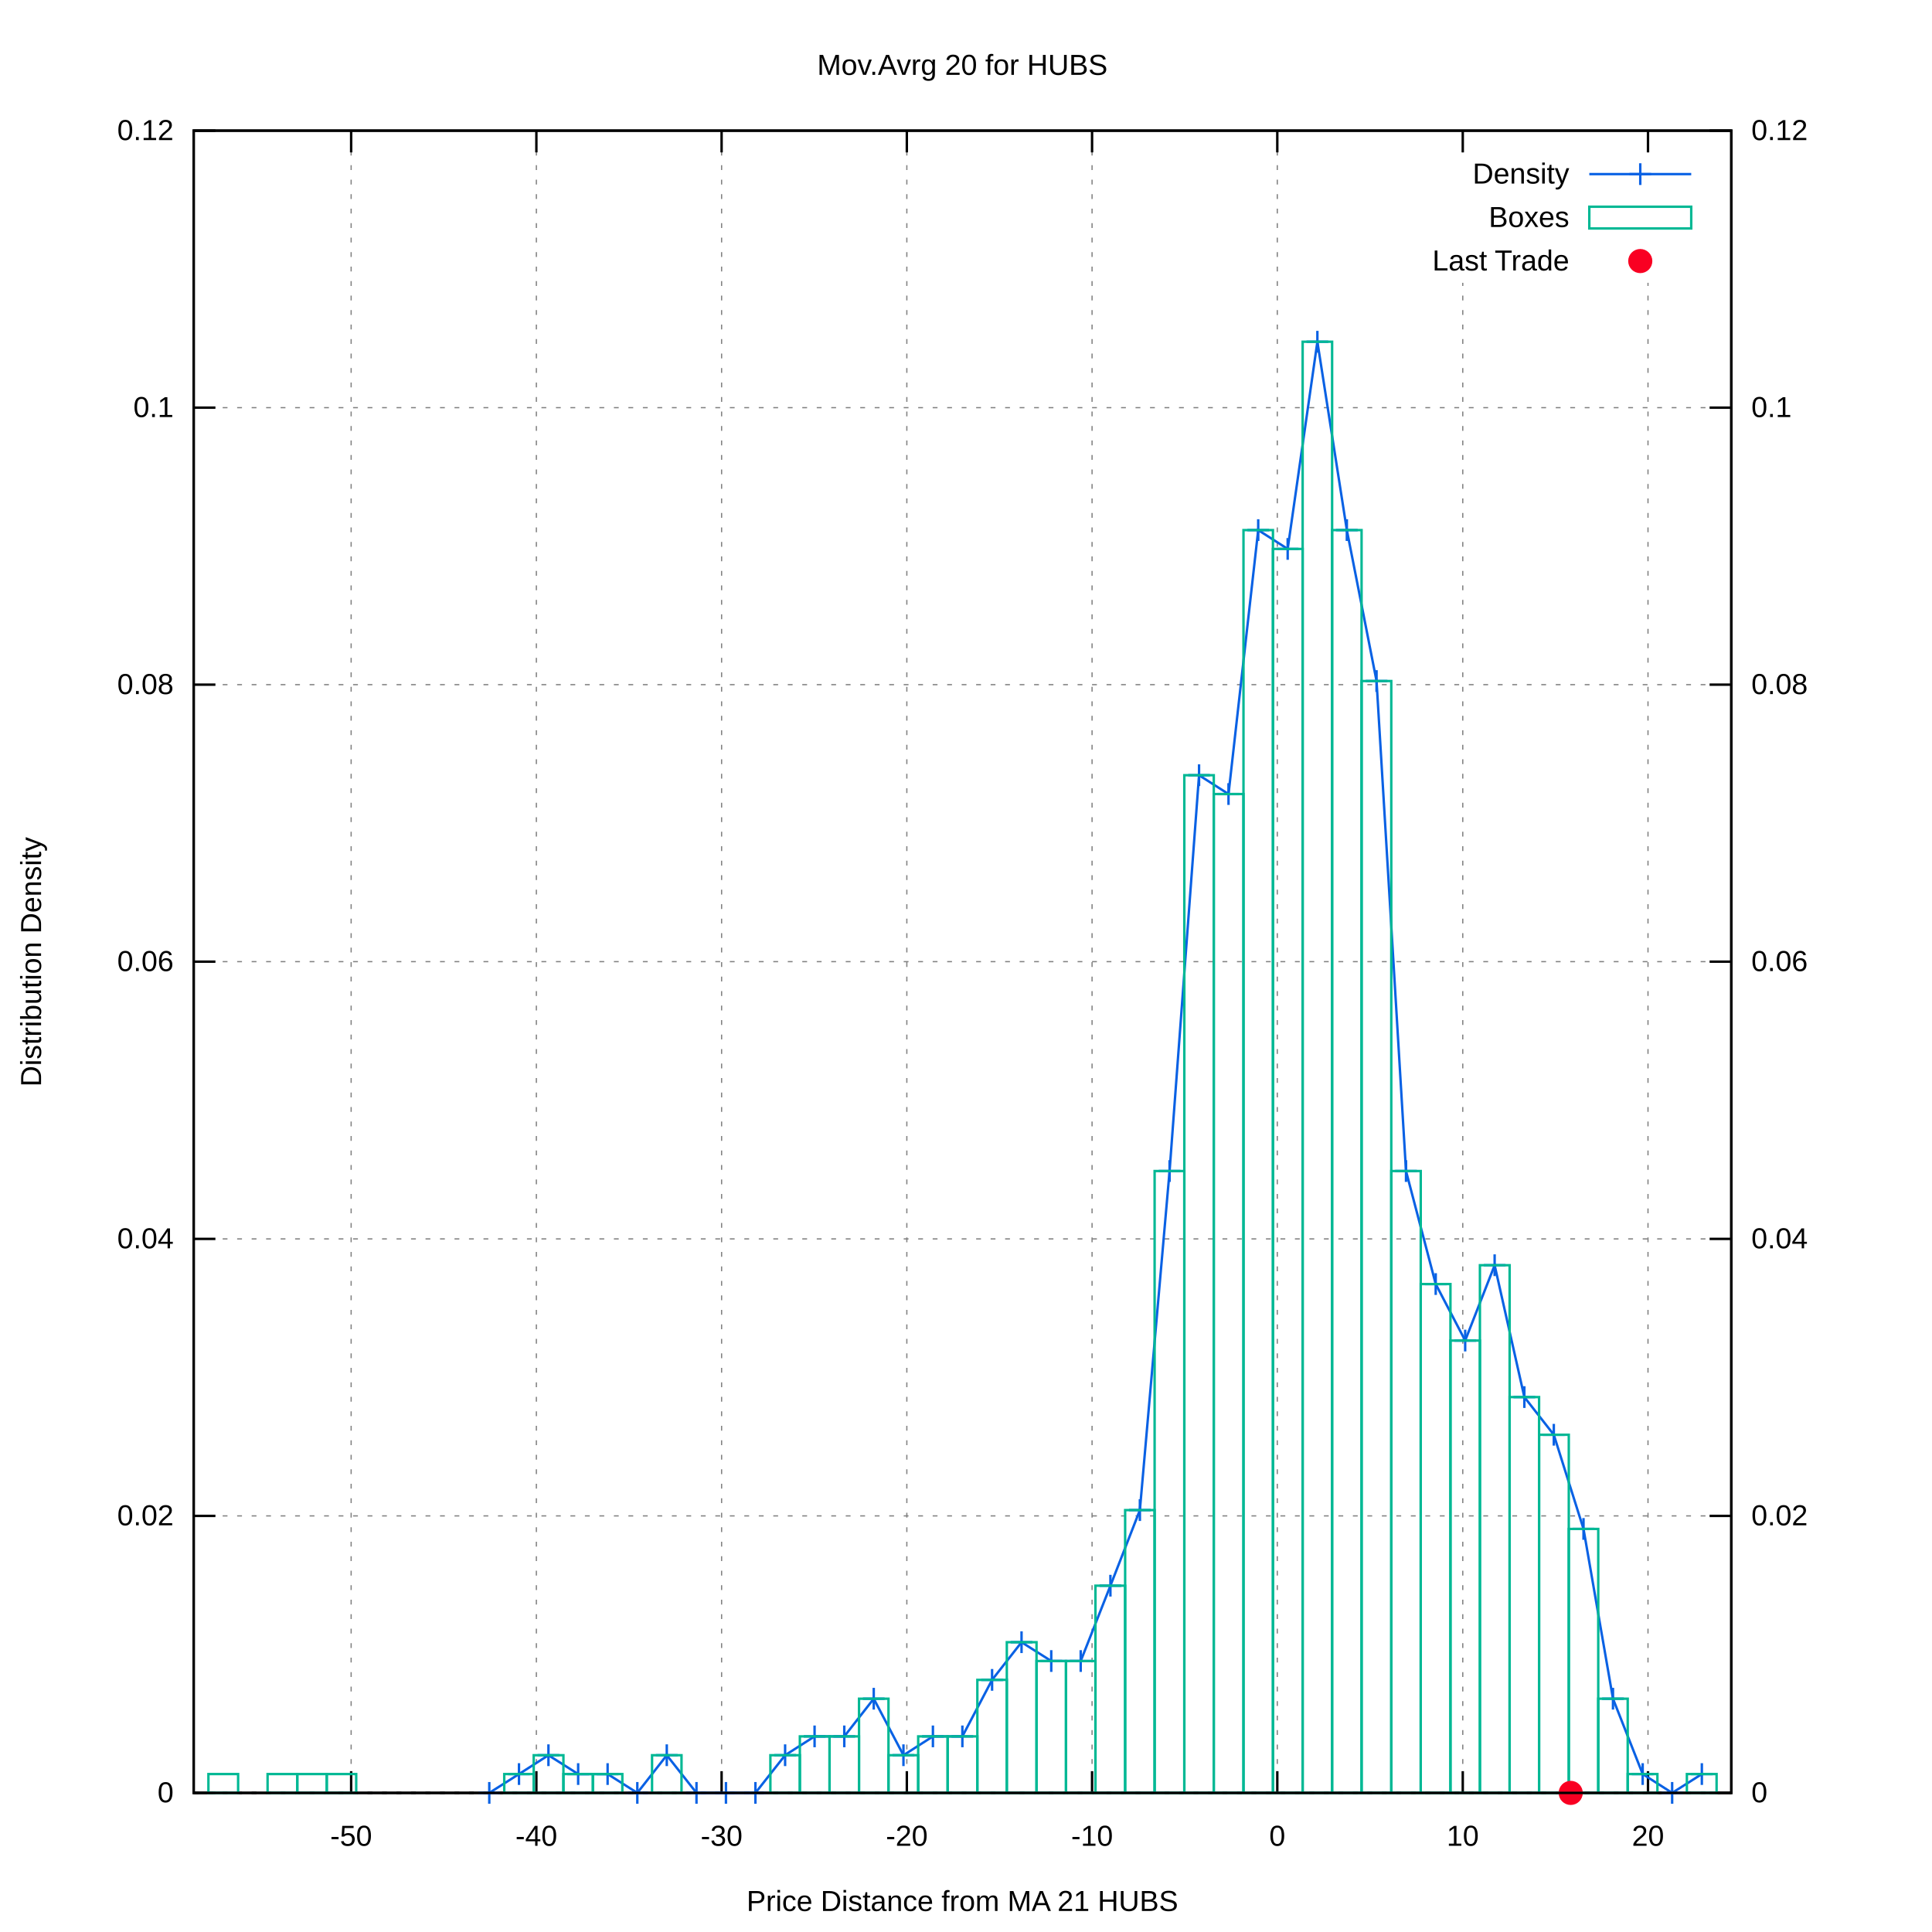
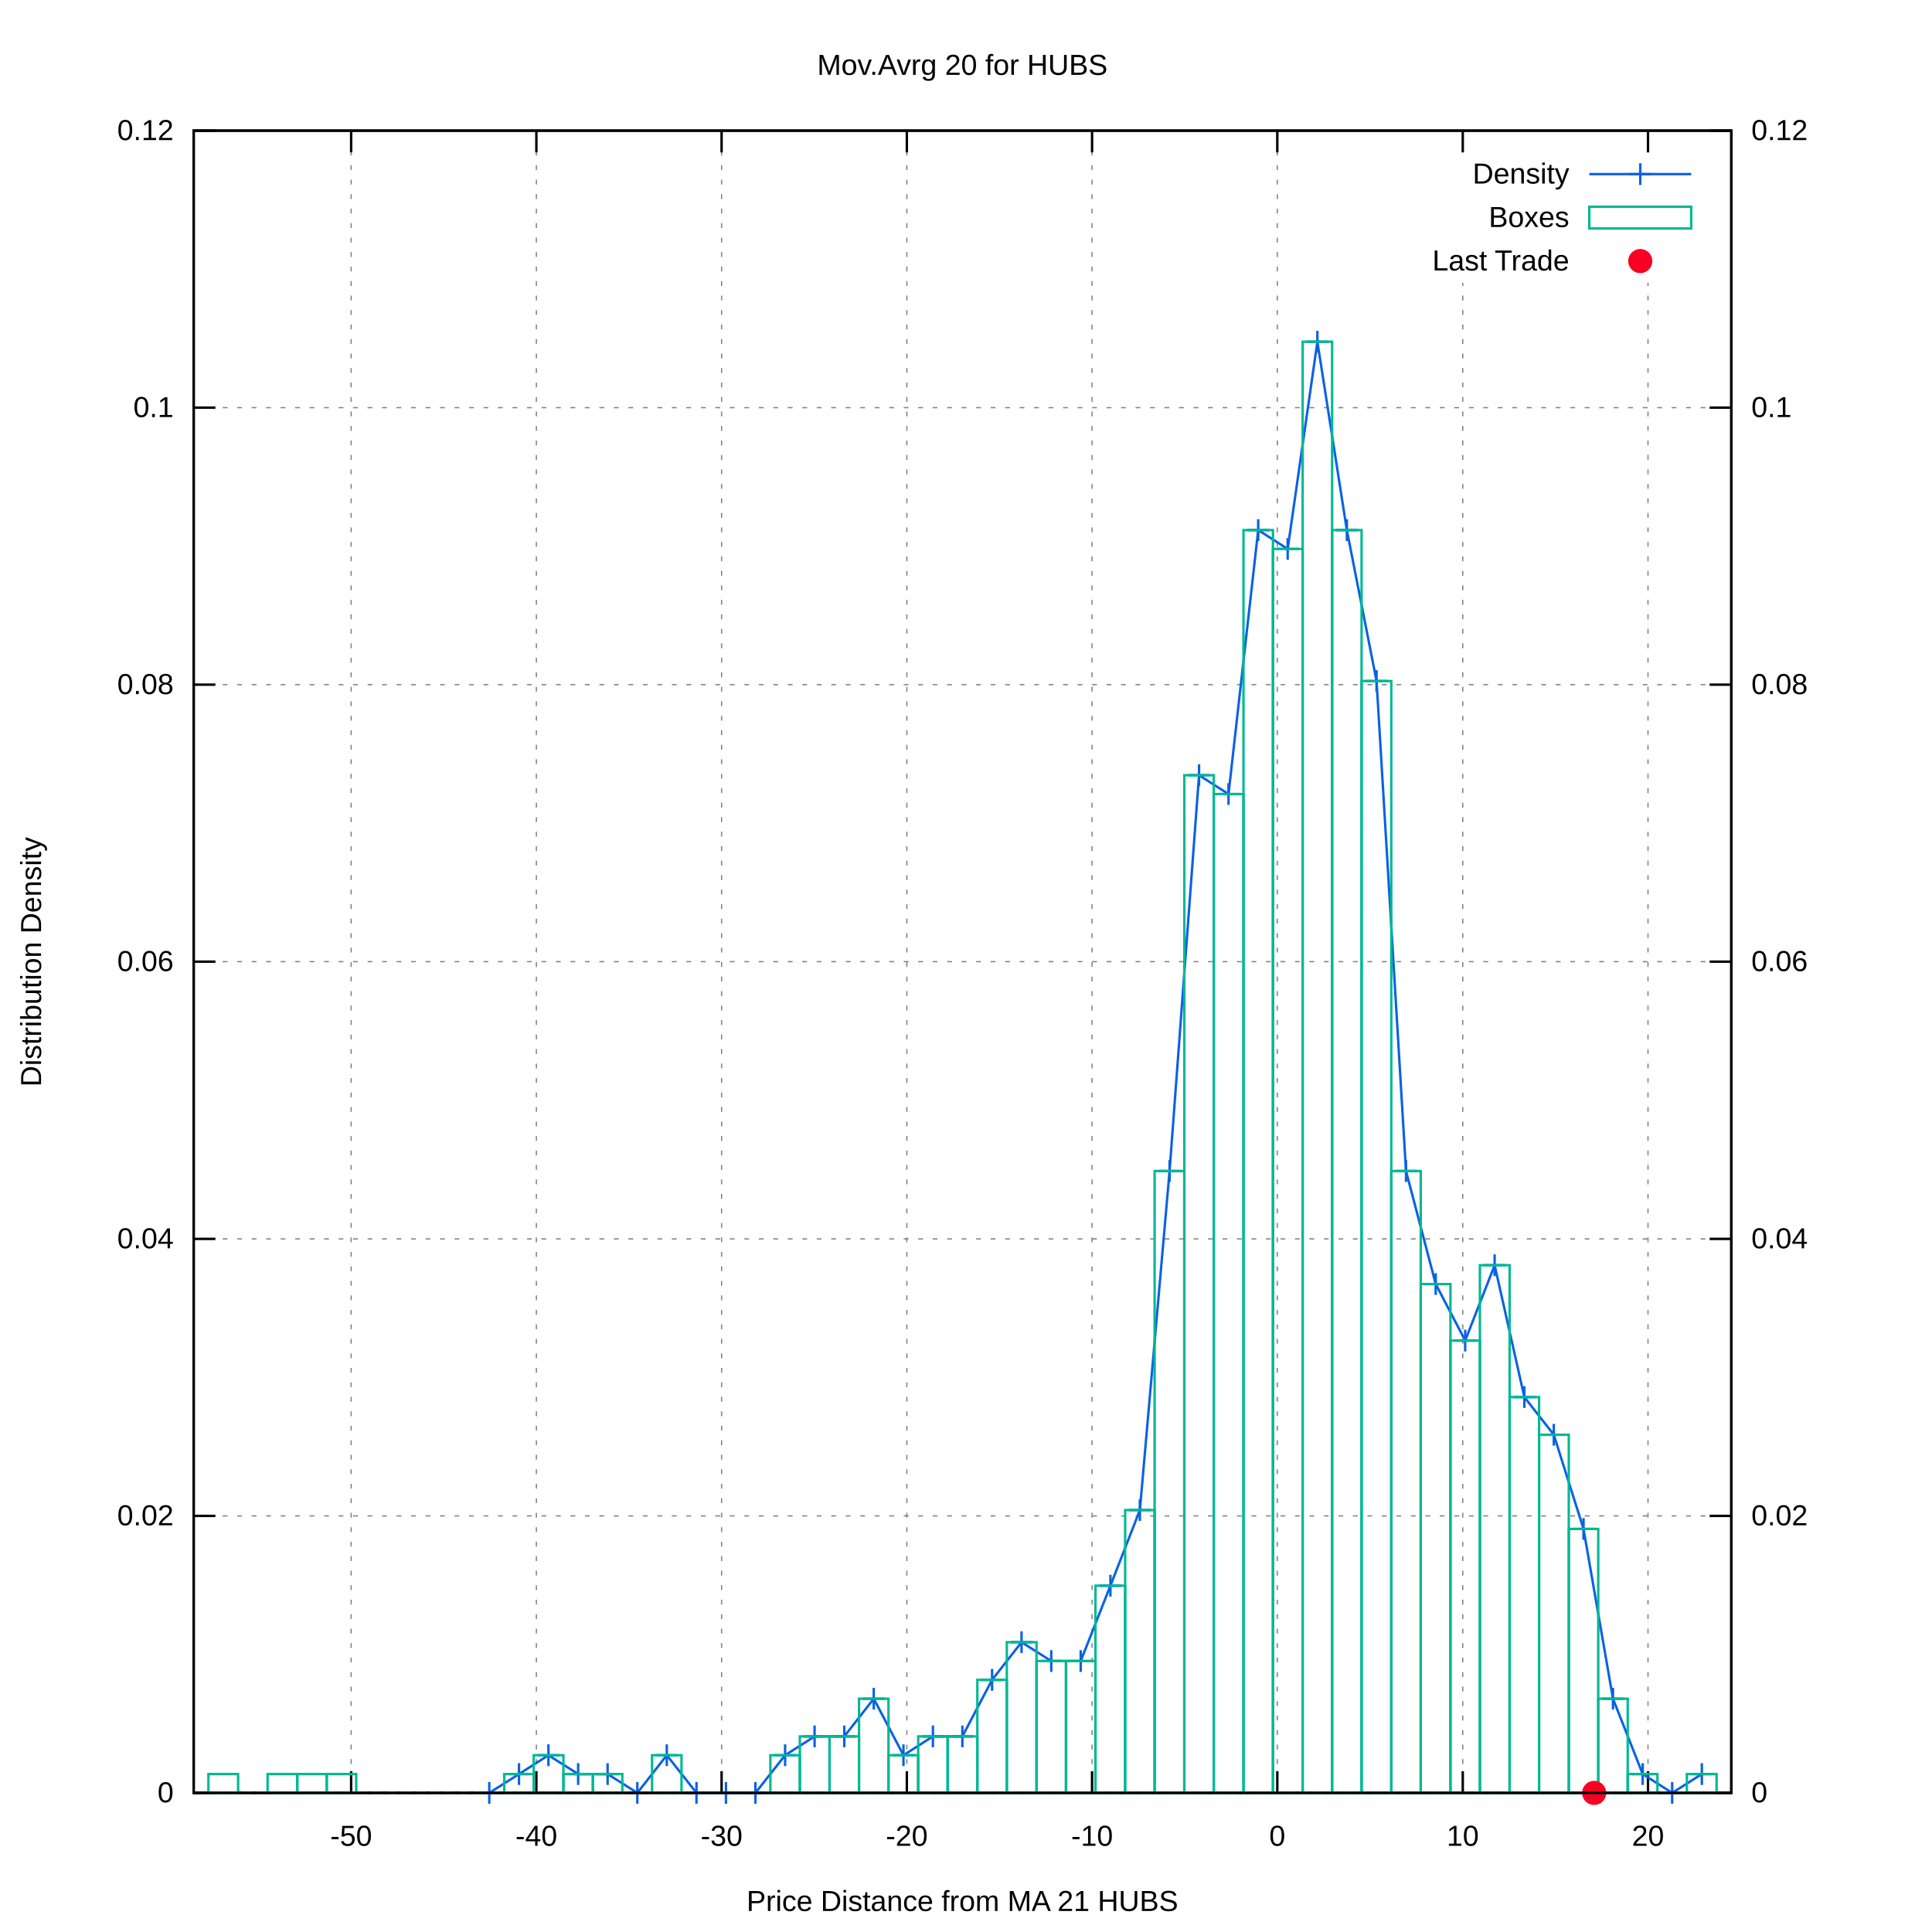
<svg xmlns="http://www.w3.org/2000/svg" xmlns:xlink="http://www.w3.org/1999/xlink" viewBox="0 0 800 800">
  <g id="gnuplot_canvas">
    <rect x="0" y="0" width="800" height="800" fill="#ffffff" />
    <defs>
      <circle id="gpDot" r="0.5" stroke-width="0.5" />
      <path id="gpPt0" stroke-width="0.222" stroke="currentColor" d="M-1,0 h2 M0,-1 v2" />
      <path id="gpPt1" stroke-width="0.222" stroke="currentColor" d="M-1,-1 L1,1 M1,-1 L-1,1" />
      <path id="gpPt2" stroke-width="0.222" stroke="currentColor" d="M-1,0 L1,0 M0,-1 L0,1 M-1,-1 L1,1 M-1,1 L1,-1" />
      <rect id="gpPt3" stroke-width="0.222" stroke="currentColor" x="-1" y="-1" width="2" height="2" />
      <rect id="gpPt4" stroke-width="0.222" stroke="currentColor" fill="currentColor" x="-1" y="-1" width="2" height="2" />
      <circle id="gpPt5" stroke-width="0.222" stroke="currentColor" cx="0" cy="0" r="1" />
      <use xlink:href="#gpPt5" id="gpPt6" fill="currentColor" stroke="none" />
      <path id="gpPt7" stroke-width="0.222" stroke="currentColor" d="M0,-1.33 L-1.33,0.67 L1.33,0.67 z" />
      <use xlink:href="#gpPt7" id="gpPt8" fill="currentColor" stroke="none" />
      <use xlink:href="#gpPt7" id="gpPt9" stroke="currentColor" transform="rotate(180)" />
      <use xlink:href="#gpPt9" id="gpPt10" fill="currentColor" stroke="none" />
      <use xlink:href="#gpPt3" id="gpPt11" stroke="currentColor" transform="rotate(45)" />
      <use xlink:href="#gpPt11" id="gpPt12" fill="currentColor" stroke="none" />
      <path id="gpPt13" stroke-width="0.222" stroke="currentColor" d="M0,1.330 L1.265,0.411 L0.782,-1.067 L-0.782,-1.076 L-1.265,0.411 z" />
      <use xlink:href="#gpPt13" id="gpPt14" fill="currentColor" stroke="none" />
      <filter id="textbox" filterUnits="objectBoundingBox" x="0" y="0" height="1" width="1">
        <feFlood flood-color="#FFFFFF" flood-opacity="1" result="bgnd" />
        <feComposite in="SourceGraphic" in2="bgnd" operator="atop" />
      </filter>
      <filter id="greybox" filterUnits="objectBoundingBox" x="0" y="0" height="1" width="1">
        <feFlood flood-color="lightgrey" flood-opacity="1" result="grey" />
        <feComposite in="SourceGraphic" in2="grey" operator="atop" />
      </filter>
    </defs>
    <g fill="none" color="#FFFFFF" stroke="black" stroke-width="1.00" stroke-linecap="butt" stroke-linejoin="miter">
</g>
    <g fill="none" color="black" stroke="currentColor" stroke-width="1.00" stroke-linecap="butt" stroke-linejoin="miter">
</g>
    <g fill="none" color="black" stroke="black" stroke-width="0.50" stroke-linecap="butt" stroke-linejoin="miter">
</g>
    <g fill="none" color="gray" stroke="currentColor" stroke-width="0.50" stroke-linecap="butt" stroke-linejoin="miter">
      <path stroke="gray" stroke-dasharray="2,4" class="gridline" d="M80.2,742.4 L716.9,742.4  " />
    </g>
    <g fill="none" color="gray" stroke="gray" stroke-width="1.00" stroke-linecap="butt" stroke-linejoin="miter">
</g>
    <g fill="none" color="black" stroke="currentColor" stroke-width="1.00" stroke-linecap="butt" stroke-linejoin="miter">
      <path stroke="black" d="M80.2,742.4 L89.2,742.4  " />
      <g transform="translate(71.9,746.3)" stroke="none" fill="black" font-family="arial" font-size="12.00" text-anchor="end">
        <text>
          <tspan font-family="arial"> 0</tspan>
        </text>
      </g>
    </g>
    <g fill="none" color="black" stroke="currentColor" stroke-width="1.00" stroke-linecap="butt" stroke-linejoin="miter">
</g>
    <g fill="none" color="black" stroke="black" stroke-width="0.50" stroke-linecap="butt" stroke-linejoin="miter">
</g>
    <g fill="none" color="gray" stroke="currentColor" stroke-width="0.50" stroke-linecap="butt" stroke-linejoin="miter">
      <path stroke="gray" stroke-dasharray="2,4" class="gridline" d="M80.2,627.7 L716.9,627.7  " />
    </g>
    <g fill="none" color="gray" stroke="gray" stroke-width="1.00" stroke-linecap="butt" stroke-linejoin="miter">
</g>
    <g fill="none" color="black" stroke="currentColor" stroke-width="1.00" stroke-linecap="butt" stroke-linejoin="miter">
      <path stroke="black" d="M80.2,627.7 L89.2,627.7  " />
      <g transform="translate(71.9,631.6)" stroke="none" fill="black" font-family="arial" font-size="12.00" text-anchor="end">
        <text>
          <tspan font-family="arial"> 0.02</tspan>
        </text>
      </g>
    </g>
    <g fill="none" color="black" stroke="currentColor" stroke-width="1.00" stroke-linecap="butt" stroke-linejoin="miter">
</g>
    <g fill="none" color="black" stroke="black" stroke-width="0.50" stroke-linecap="butt" stroke-linejoin="miter">
</g>
    <g fill="none" color="gray" stroke="currentColor" stroke-width="0.50" stroke-linecap="butt" stroke-linejoin="miter">
      <path stroke="gray" stroke-dasharray="2,4" class="gridline" d="M80.2,513.0 L716.9,513.0  " />
    </g>
    <g fill="none" color="gray" stroke="gray" stroke-width="1.00" stroke-linecap="butt" stroke-linejoin="miter">
</g>
    <g fill="none" color="black" stroke="currentColor" stroke-width="1.00" stroke-linecap="butt" stroke-linejoin="miter">
      <path stroke="black" d="M80.2,513.0 L89.2,513.0  " />
      <g transform="translate(71.9,516.9)" stroke="none" fill="black" font-family="arial" font-size="12.00" text-anchor="end">
        <text>
          <tspan font-family="arial"> 0.04</tspan>
        </text>
      </g>
    </g>
    <g fill="none" color="black" stroke="currentColor" stroke-width="1.00" stroke-linecap="butt" stroke-linejoin="miter">
</g>
    <g fill="none" color="black" stroke="black" stroke-width="0.50" stroke-linecap="butt" stroke-linejoin="miter">
</g>
    <g fill="none" color="gray" stroke="currentColor" stroke-width="0.50" stroke-linecap="butt" stroke-linejoin="miter">
      <path stroke="gray" stroke-dasharray="2,4" class="gridline" d="M80.2,398.2 L716.9,398.2  " />
    </g>
    <g fill="none" color="gray" stroke="gray" stroke-width="1.00" stroke-linecap="butt" stroke-linejoin="miter">
</g>
    <g fill="none" color="black" stroke="currentColor" stroke-width="1.00" stroke-linecap="butt" stroke-linejoin="miter">
      <path stroke="black" d="M80.2,398.2 L89.2,398.2  " />
      <g transform="translate(71.9,402.1)" stroke="none" fill="black" font-family="arial" font-size="12.00" text-anchor="end">
        <text>
          <tspan font-family="arial"> 0.06</tspan>
        </text>
      </g>
    </g>
    <g fill="none" color="black" stroke="currentColor" stroke-width="1.00" stroke-linecap="butt" stroke-linejoin="miter">
</g>
    <g fill="none" color="black" stroke="black" stroke-width="0.50" stroke-linecap="butt" stroke-linejoin="miter">
</g>
    <g fill="none" color="gray" stroke="currentColor" stroke-width="0.50" stroke-linecap="butt" stroke-linejoin="miter">
      <path stroke="gray" stroke-dasharray="2,4" class="gridline" d="M80.2,283.5 L716.9,283.5  " />
    </g>
    <g fill="none" color="gray" stroke="gray" stroke-width="1.00" stroke-linecap="butt" stroke-linejoin="miter">
</g>
    <g fill="none" color="black" stroke="currentColor" stroke-width="1.00" stroke-linecap="butt" stroke-linejoin="miter">
      <path stroke="black" d="M80.2,283.5 L89.2,283.5  " />
      <g transform="translate(71.9,287.4)" stroke="none" fill="black" font-family="arial" font-size="12.00" text-anchor="end">
        <text>
          <tspan font-family="arial"> 0.08</tspan>
        </text>
      </g>
    </g>
    <g fill="none" color="black" stroke="currentColor" stroke-width="1.00" stroke-linecap="butt" stroke-linejoin="miter">
</g>
    <g fill="none" color="black" stroke="black" stroke-width="0.50" stroke-linecap="butt" stroke-linejoin="miter">
</g>
    <g fill="none" color="gray" stroke="currentColor" stroke-width="0.50" stroke-linecap="butt" stroke-linejoin="miter">
      <path stroke="gray" stroke-dasharray="2,4" class="gridline" d="M80.2,168.8 L716.9,168.8  " />
    </g>
    <g fill="none" color="gray" stroke="gray" stroke-width="1.00" stroke-linecap="butt" stroke-linejoin="miter">
</g>
    <g fill="none" color="black" stroke="currentColor" stroke-width="1.00" stroke-linecap="butt" stroke-linejoin="miter">
      <path stroke="black" d="M80.2,168.8 L89.2,168.8  " />
      <g transform="translate(71.9,172.7)" stroke="none" fill="black" font-family="arial" font-size="12.00" text-anchor="end">
        <text>
          <tspan font-family="arial"> 0.1</tspan>
        </text>
      </g>
    </g>
    <g fill="none" color="black" stroke="currentColor" stroke-width="1.00" stroke-linecap="butt" stroke-linejoin="miter">
</g>
    <g fill="none" color="black" stroke="black" stroke-width="0.50" stroke-linecap="butt" stroke-linejoin="miter">
</g>
    <g fill="none" color="gray" stroke="currentColor" stroke-width="0.50" stroke-linecap="butt" stroke-linejoin="miter">
      <path stroke="gray" stroke-dasharray="2,4" class="gridline" d="M80.2,54.1 L716.9,54.1  " />
    </g>
    <g fill="none" color="gray" stroke="gray" stroke-width="1.00" stroke-linecap="butt" stroke-linejoin="miter">
</g>
    <g fill="none" color="black" stroke="currentColor" stroke-width="1.00" stroke-linecap="butt" stroke-linejoin="miter">
      <path stroke="black" d="M80.2,54.1 L89.2,54.1  " />
      <g transform="translate(71.9,58.0)" stroke="none" fill="black" font-family="arial" font-size="12.00" text-anchor="end">
        <text>
          <tspan font-family="arial"> 0.12</tspan>
        </text>
      </g>
    </g>
    <g fill="none" color="black" stroke="currentColor" stroke-width="1.00" stroke-linecap="butt" stroke-linejoin="miter">
</g>
    <g fill="none" color="black" stroke="black" stroke-width="0.50" stroke-linecap="butt" stroke-linejoin="miter">
</g>
    <g fill="none" color="gray" stroke="currentColor" stroke-width="0.50" stroke-linecap="butt" stroke-linejoin="miter">
      <path stroke="gray" stroke-dasharray="2,4" class="gridline" d="M145.4,742.4 L145.4,54.1  " />
    </g>
    <g fill="none" color="gray" stroke="gray" stroke-width="1.00" stroke-linecap="butt" stroke-linejoin="miter">
</g>
    <g fill="none" color="black" stroke="currentColor" stroke-width="1.00" stroke-linecap="butt" stroke-linejoin="miter">
      <path stroke="black" d="M145.4,742.4 L145.4,733.4 M145.4,54.1 L145.4,63.1  " />
      <g transform="translate(145.4,764.3)" stroke="none" fill="black" font-family="arial" font-size="12.00" text-anchor="middle">
        <text>
          <tspan font-family="arial">-50</tspan>
        </text>
      </g>
    </g>
    <g fill="none" color="black" stroke="currentColor" stroke-width="1.00" stroke-linecap="butt" stroke-linejoin="miter">
</g>
    <g fill="none" color="black" stroke="black" stroke-width="0.50" stroke-linecap="butt" stroke-linejoin="miter">
</g>
    <g fill="none" color="gray" stroke="currentColor" stroke-width="0.50" stroke-linecap="butt" stroke-linejoin="miter">
      <path stroke="gray" stroke-dasharray="2,4" class="gridline" d="M222.1,742.4 L222.1,54.1  " />
    </g>
    <g fill="none" color="gray" stroke="gray" stroke-width="1.00" stroke-linecap="butt" stroke-linejoin="miter">
</g>
    <g fill="none" color="black" stroke="currentColor" stroke-width="1.00" stroke-linecap="butt" stroke-linejoin="miter">
      <path stroke="black" d="M222.1,742.4 L222.1,733.4 M222.1,54.1 L222.1,63.1  " />
      <g transform="translate(222.1,764.3)" stroke="none" fill="black" font-family="arial" font-size="12.00" text-anchor="middle">
        <text>
          <tspan font-family="arial">-40</tspan>
        </text>
      </g>
    </g>
    <g fill="none" color="black" stroke="currentColor" stroke-width="1.00" stroke-linecap="butt" stroke-linejoin="miter">
</g>
    <g fill="none" color="black" stroke="black" stroke-width="0.50" stroke-linecap="butt" stroke-linejoin="miter">
</g>
    <g fill="none" color="gray" stroke="currentColor" stroke-width="0.50" stroke-linecap="butt" stroke-linejoin="miter">
      <path stroke="gray" stroke-dasharray="2,4" class="gridline" d="M298.8,742.4 L298.8,54.1  " />
    </g>
    <g fill="none" color="gray" stroke="gray" stroke-width="1.00" stroke-linecap="butt" stroke-linejoin="miter">
</g>
    <g fill="none" color="black" stroke="currentColor" stroke-width="1.00" stroke-linecap="butt" stroke-linejoin="miter">
      <path stroke="black" d="M298.8,742.4 L298.8,733.4 M298.8,54.1 L298.8,63.1  " />
      <g transform="translate(298.8,764.3)" stroke="none" fill="black" font-family="arial" font-size="12.00" text-anchor="middle">
        <text>
          <tspan font-family="arial">-30</tspan>
        </text>
      </g>
    </g>
    <g fill="none" color="black" stroke="currentColor" stroke-width="1.00" stroke-linecap="butt" stroke-linejoin="miter">
</g>
    <g fill="none" color="black" stroke="black" stroke-width="0.50" stroke-linecap="butt" stroke-linejoin="miter">
</g>
    <g fill="none" color="gray" stroke="currentColor" stroke-width="0.50" stroke-linecap="butt" stroke-linejoin="miter">
      <path stroke="gray" stroke-dasharray="2,4" class="gridline" d="M375.5,742.4 L375.5,54.1  " />
    </g>
    <g fill="none" color="gray" stroke="gray" stroke-width="1.00" stroke-linecap="butt" stroke-linejoin="miter">
</g>
    <g fill="none" color="black" stroke="currentColor" stroke-width="1.00" stroke-linecap="butt" stroke-linejoin="miter">
      <path stroke="black" d="M375.5,742.4 L375.5,733.4 M375.5,54.1 L375.5,63.1  " />
      <g transform="translate(375.5,764.3)" stroke="none" fill="black" font-family="arial" font-size="12.00" text-anchor="middle">
        <text>
          <tspan font-family="arial">-20</tspan>
        </text>
      </g>
    </g>
    <g fill="none" color="black" stroke="currentColor" stroke-width="1.00" stroke-linecap="butt" stroke-linejoin="miter">
</g>
    <g fill="none" color="black" stroke="black" stroke-width="0.50" stroke-linecap="butt" stroke-linejoin="miter">
</g>
    <g fill="none" color="gray" stroke="currentColor" stroke-width="0.50" stroke-linecap="butt" stroke-linejoin="miter">
      <path stroke="gray" stroke-dasharray="2,4" class="gridline" d="M452.2,742.4 L452.2,54.1  " />
    </g>
    <g fill="none" color="gray" stroke="gray" stroke-width="1.00" stroke-linecap="butt" stroke-linejoin="miter">
</g>
    <g fill="none" color="black" stroke="currentColor" stroke-width="1.00" stroke-linecap="butt" stroke-linejoin="miter">
      <path stroke="black" d="M452.2,742.4 L452.2,733.4 M452.2,54.1 L452.2,63.1  " />
      <g transform="translate(452.2,764.3)" stroke="none" fill="black" font-family="arial" font-size="12.00" text-anchor="middle">
        <text>
          <tspan font-family="arial">-10</tspan>
        </text>
      </g>
    </g>
    <g fill="none" color="black" stroke="currentColor" stroke-width="1.00" stroke-linecap="butt" stroke-linejoin="miter">
</g>
    <g fill="none" color="black" stroke="black" stroke-width="0.50" stroke-linecap="butt" stroke-linejoin="miter">
</g>
    <g fill="none" color="gray" stroke="currentColor" stroke-width="0.50" stroke-linecap="butt" stroke-linejoin="miter">
      <path stroke="gray" stroke-dasharray="2,4" class="gridline" d="M528.9,742.4 L528.9,54.1  " />
    </g>
    <g fill="none" color="gray" stroke="gray" stroke-width="1.00" stroke-linecap="butt" stroke-linejoin="miter">
</g>
    <g fill="none" color="black" stroke="currentColor" stroke-width="1.00" stroke-linecap="butt" stroke-linejoin="miter">
      <path stroke="black" d="M528.9,742.4 L528.9,733.4 M528.9,54.1 L528.9,63.1  " />
      <g transform="translate(528.9,764.3)" stroke="none" fill="black" font-family="arial" font-size="12.00" text-anchor="middle">
        <text>
          <tspan font-family="arial"> 0</tspan>
        </text>
      </g>
    </g>
    <g fill="none" color="black" stroke="currentColor" stroke-width="1.00" stroke-linecap="butt" stroke-linejoin="miter">
</g>
    <g fill="none" color="black" stroke="black" stroke-width="0.50" stroke-linecap="butt" stroke-linejoin="miter">
</g>
    <g fill="none" color="gray" stroke="currentColor" stroke-width="0.50" stroke-linecap="butt" stroke-linejoin="miter">
      <path stroke="gray" stroke-dasharray="2,4" class="gridline" d="M605.7,742.4 L605.7,117.1 M605.7,63.1 L605.7,54.1  " />
    </g>
    <g fill="none" color="gray" stroke="gray" stroke-width="1.00" stroke-linecap="butt" stroke-linejoin="miter">
</g>
    <g fill="none" color="black" stroke="currentColor" stroke-width="1.00" stroke-linecap="butt" stroke-linejoin="miter">
      <path stroke="black" d="M605.7,742.4 L605.7,733.4 M605.7,54.1 L605.7,63.1  " />
      <g transform="translate(605.7,764.3)" stroke="none" fill="black" font-family="arial" font-size="12.00" text-anchor="middle">
        <text>
          <tspan font-family="arial"> 10</tspan>
        </text>
      </g>
    </g>
    <g fill="none" color="black" stroke="currentColor" stroke-width="1.00" stroke-linecap="butt" stroke-linejoin="miter">
</g>
    <g fill="none" color="black" stroke="black" stroke-width="0.50" stroke-linecap="butt" stroke-linejoin="miter">
</g>
    <g fill="none" color="gray" stroke="currentColor" stroke-width="0.50" stroke-linecap="butt" stroke-linejoin="miter">
      <path stroke="gray" stroke-dasharray="2,4" class="gridline" d="M682.4,742.4 L682.4,117.1 M682.4,63.1 L682.4,54.1  " />
    </g>
    <g fill="none" color="gray" stroke="gray" stroke-width="1.00" stroke-linecap="butt" stroke-linejoin="miter">
</g>
    <g fill="none" color="black" stroke="currentColor" stroke-width="1.00" stroke-linecap="butt" stroke-linejoin="miter">
      <path stroke="black" d="M682.4,742.4 L682.4,733.4 M682.4,54.1 L682.4,63.1  " />
      <g transform="translate(682.4,764.3)" stroke="none" fill="black" font-family="arial" font-size="12.00" text-anchor="middle">
        <text>
          <tspan font-family="arial"> 20</tspan>
        </text>
      </g>
    </g>
    <g fill="none" color="black" stroke="currentColor" stroke-width="1.00" stroke-linecap="butt" stroke-linejoin="miter">
      <path stroke="black" d="M716.9,742.4 L707.9,742.4  " />
      <g transform="translate(725.2,746.3)" stroke="none" fill="black" font-family="arial" font-size="12.00" text-anchor="start">
        <text>
          <tspan font-family="arial"> 0</tspan>
        </text>
      </g>
    </g>
    <g fill="none" color="black" stroke="currentColor" stroke-width="1.00" stroke-linecap="butt" stroke-linejoin="miter">
      <path stroke="black" d="M716.9,627.7 L707.9,627.7  " />
      <g transform="translate(725.2,631.6)" stroke="none" fill="black" font-family="arial" font-size="12.00" text-anchor="start">
        <text>
          <tspan font-family="arial"> 0.02</tspan>
        </text>
      </g>
    </g>
    <g fill="none" color="black" stroke="currentColor" stroke-width="1.00" stroke-linecap="butt" stroke-linejoin="miter">
      <path stroke="black" d="M716.9,513.0 L707.9,513.0  " />
      <g transform="translate(725.2,516.9)" stroke="none" fill="black" font-family="arial" font-size="12.00" text-anchor="start">
        <text>
          <tspan font-family="arial"> 0.04</tspan>
        </text>
      </g>
    </g>
    <g fill="none" color="black" stroke="currentColor" stroke-width="1.00" stroke-linecap="butt" stroke-linejoin="miter">
      <path stroke="black" d="M716.9,398.2 L707.9,398.2  " />
      <g transform="translate(725.2,402.1)" stroke="none" fill="black" font-family="arial" font-size="12.00" text-anchor="start">
        <text>
          <tspan font-family="arial"> 0.06</tspan>
        </text>
      </g>
    </g>
    <g fill="none" color="black" stroke="currentColor" stroke-width="1.00" stroke-linecap="butt" stroke-linejoin="miter">
      <path stroke="black" d="M716.9,283.5 L707.9,283.5  " />
      <g transform="translate(725.2,287.4)" stroke="none" fill="black" font-family="arial" font-size="12.00" text-anchor="start">
        <text>
          <tspan font-family="arial"> 0.08</tspan>
        </text>
      </g>
    </g>
    <g fill="none" color="black" stroke="currentColor" stroke-width="1.00" stroke-linecap="butt" stroke-linejoin="miter">
      <path stroke="black" d="M716.9,168.8 L707.9,168.8  " />
      <g transform="translate(725.2,172.7)" stroke="none" fill="black" font-family="arial" font-size="12.00" text-anchor="start">
        <text>
          <tspan font-family="arial"> 0.1</tspan>
        </text>
      </g>
    </g>
    <g fill="none" color="black" stroke="currentColor" stroke-width="1.00" stroke-linecap="butt" stroke-linejoin="miter">
      <path stroke="black" d="M716.9,54.1 L707.9,54.1  " />
      <g transform="translate(725.2,58.0)" stroke="none" fill="black" font-family="arial" font-size="12.00" text-anchor="start">
        <text>
          <tspan font-family="arial"> 0.12</tspan>
        </text>
      </g>
    </g>
    <g fill="none" color="black" stroke="currentColor" stroke-width="1.00" stroke-linecap="butt" stroke-linejoin="miter">
</g>
    <g fill="none" color="gray" stroke="currentColor" stroke-width="1.00" stroke-linecap="butt" stroke-linejoin="miter">
      <path stroke="black" stroke-dasharray="2,4" d="M80.2,742.4 L716.9,742.4  " />
    </g>
    <g fill="none" color="black" stroke="currentColor" stroke-width="1.00" stroke-linecap="butt" stroke-linejoin="miter">
      <path stroke="black" d="M80.2,54.1 L80.2,742.4 L716.9,742.4 L716.9,54.1 L80.2,54.1 Z  " />
    </g>
    <g fill="none" color="black" stroke="currentColor" stroke-width="1.00" stroke-linecap="butt" stroke-linejoin="miter">
      <g transform="translate(17.0,398.3) rotate(270)" stroke="none" fill="black" font-family="arial" font-size="12.00" text-anchor="middle">
        <text>
          <tspan font-family="arial">Distribution Density</tspan>
        </text>
      </g>
    </g>
    <g fill="none" color="black" stroke="currentColor" stroke-width="1.00" stroke-linecap="butt" stroke-linejoin="miter">
      <g transform="translate(398.5,791.3)" stroke="none" fill="black" font-family="arial" font-size="12.00" text-anchor="middle">
        <text>
          <tspan font-family="arial">Price Distance from MA 21 HUBS</tspan>
        </text>
      </g>
    </g>
    <g fill="none" color="black" stroke="currentColor" stroke-width="1.00" stroke-linecap="butt" stroke-linejoin="miter">
      <g transform="translate(398.5,31.0)" stroke="none" fill="black" font-family="arial" font-size="12.00" text-anchor="middle">
        <text>
          <tspan font-family="arial">Mov.Avrg 20 for HUBS </tspan>
        </text>
      </g>
    </g>
    <g id="gnuplot_plot_1">
      <g fill="none" color="black" stroke="currentColor" stroke-width="1.00" stroke-linecap="butt" stroke-linejoin="miter">
        <g transform="translate(649.8,76.0)" stroke="none" fill="black" font-family="arial" font-size="12.00" text-anchor="end">
          <text>
            <tspan font-family="arial">Density</tspan>
          </text>
        </g>
      </g>
      <g fill="none" color="black" stroke="currentColor" stroke-width="1.00" stroke-linecap="butt" stroke-linejoin="miter">
        <path stroke="rgb(  9,  97, 228)" d="M658.1,72.1 L700.3,72.1 M202.6,742.4 L214.9,734.6 L227.1,726.8 L239.4,734.6 L251.6,734.6 L263.9,742.4   L276.1,726.8 L288.4,742.4 L300.6,742.4 L312.8,742.4 L325.1,726.8 L337.3,719.0 L349.6,719.0 L361.8,703.4   L374.1,726.8 L386.3,719.0 L398.5,719.0 L410.8,695.6 L423.0,680.0 L435.3,687.8 L447.5,687.8 L459.8,656.6   L472.0,625.3 L484.3,484.9 L496.5,321.0 L508.7,328.8 L521.0,219.5 L533.2,227.3 L545.5,141.5 L557.7,219.5   L570.0,282.0 L582.2,484.9 L594.5,531.7 L606.7,555.1 L618.9,523.9 L631.2,578.5 L643.4,594.1 L655.7,633.1   L667.9,703.4 L680.2,734.6 L692.4,742.4 L704.7,734.6  " />
        <use xlink:href="#gpPt0" transform="translate(202.6,742.4) scale(4.50)" color="rgb(  9,  97, 228)" />
        <use xlink:href="#gpPt0" transform="translate(214.9,734.6) scale(4.50)" color="rgb(  9,  97, 228)" />
        <use xlink:href="#gpPt0" transform="translate(227.1,726.8) scale(4.50)" color="rgb(  9,  97, 228)" />
        <use xlink:href="#gpPt0" transform="translate(239.4,734.6) scale(4.50)" color="rgb(  9,  97, 228)" />
        <use xlink:href="#gpPt0" transform="translate(251.6,734.6) scale(4.50)" color="rgb(  9,  97, 228)" />
        <use xlink:href="#gpPt0" transform="translate(263.9,742.4) scale(4.50)" color="rgb(  9,  97, 228)" />
        <use xlink:href="#gpPt0" transform="translate(276.1,726.8) scale(4.50)" color="rgb(  9,  97, 228)" />
        <use xlink:href="#gpPt0" transform="translate(288.4,742.4) scale(4.50)" color="rgb(  9,  97, 228)" />
        <use xlink:href="#gpPt0" transform="translate(300.6,742.4) scale(4.50)" color="rgb(  9,  97, 228)" />
        <use xlink:href="#gpPt0" transform="translate(312.8,742.4) scale(4.50)" color="rgb(  9,  97, 228)" />
        <use xlink:href="#gpPt0" transform="translate(325.1,726.8) scale(4.50)" color="rgb(  9,  97, 228)" />
        <use xlink:href="#gpPt0" transform="translate(337.3,719.0) scale(4.50)" color="rgb(  9,  97, 228)" />
        <use xlink:href="#gpPt0" transform="translate(349.6,719.0) scale(4.50)" color="rgb(  9,  97, 228)" />
        <use xlink:href="#gpPt0" transform="translate(361.8,703.4) scale(4.50)" color="rgb(  9,  97, 228)" />
        <use xlink:href="#gpPt0" transform="translate(374.1,726.8) scale(4.50)" color="rgb(  9,  97, 228)" />
        <use xlink:href="#gpPt0" transform="translate(386.3,719.0) scale(4.50)" color="rgb(  9,  97, 228)" />
        <use xlink:href="#gpPt0" transform="translate(398.5,719.0) scale(4.50)" color="rgb(  9,  97, 228)" />
        <use xlink:href="#gpPt0" transform="translate(410.8,695.6) scale(4.50)" color="rgb(  9,  97, 228)" />
        <use xlink:href="#gpPt0" transform="translate(423.0,680.0) scale(4.50)" color="rgb(  9,  97, 228)" />
        <use xlink:href="#gpPt0" transform="translate(435.3,687.8) scale(4.50)" color="rgb(  9,  97, 228)" />
        <use xlink:href="#gpPt0" transform="translate(447.5,687.8) scale(4.50)" color="rgb(  9,  97, 228)" />
        <use xlink:href="#gpPt0" transform="translate(459.8,656.6) scale(4.50)" color="rgb(  9,  97, 228)" />
        <use xlink:href="#gpPt0" transform="translate(472.0,625.3) scale(4.50)" color="rgb(  9,  97, 228)" />
        <use xlink:href="#gpPt0" transform="translate(484.3,484.9) scale(4.50)" color="rgb(  9,  97, 228)" />
        <use xlink:href="#gpPt0" transform="translate(496.5,321.0) scale(4.50)" color="rgb(  9,  97, 228)" />
        <use xlink:href="#gpPt0" transform="translate(508.7,328.8) scale(4.50)" color="rgb(  9,  97, 228)" />
        <use xlink:href="#gpPt0" transform="translate(521.0,219.5) scale(4.50)" color="rgb(  9,  97, 228)" />
        <use xlink:href="#gpPt0" transform="translate(533.2,227.3) scale(4.50)" color="rgb(  9,  97, 228)" />
        <use xlink:href="#gpPt0" transform="translate(545.5,141.5) scale(4.50)" color="rgb(  9,  97, 228)" />
        <use xlink:href="#gpPt0" transform="translate(557.7,219.5) scale(4.50)" color="rgb(  9,  97, 228)" />
        <use xlink:href="#gpPt0" transform="translate(570.0,282.0) scale(4.50)" color="rgb(  9,  97, 228)" />
        <use xlink:href="#gpPt0" transform="translate(582.2,484.9) scale(4.50)" color="rgb(  9,  97, 228)" />
        <use xlink:href="#gpPt0" transform="translate(594.5,531.7) scale(4.50)" color="rgb(  9,  97, 228)" />
        <use xlink:href="#gpPt0" transform="translate(606.7,555.1) scale(4.50)" color="rgb(  9,  97, 228)" />
        <use xlink:href="#gpPt0" transform="translate(618.9,523.9) scale(4.50)" color="rgb(  9,  97, 228)" />
        <use xlink:href="#gpPt0" transform="translate(631.2,578.5) scale(4.50)" color="rgb(  9,  97, 228)" />
        <use xlink:href="#gpPt0" transform="translate(643.4,594.1) scale(4.50)" color="rgb(  9,  97, 228)" />
        <use xlink:href="#gpPt0" transform="translate(655.7,633.1) scale(4.50)" color="rgb(  9,  97, 228)" />
        <use xlink:href="#gpPt0" transform="translate(667.9,703.4) scale(4.50)" color="rgb(  9,  97, 228)" />
        <use xlink:href="#gpPt0" transform="translate(680.2,734.6) scale(4.50)" color="rgb(  9,  97, 228)" />
        <use xlink:href="#gpPt0" transform="translate(692.4,742.4) scale(4.50)" color="rgb(  9,  97, 228)" />
        <use xlink:href="#gpPt0" transform="translate(704.7,734.6) scale(4.50)" color="rgb(  9,  97, 228)" />
        <use xlink:href="#gpPt0" transform="translate(679.2,72.1) scale(4.50)" color="rgb(  9,  97, 228)" />
      </g>
    </g>
    <g id="gnuplot_plot_2">
      <g fill="none" color="black" stroke="currentColor" stroke-width="1.00" stroke-linecap="butt" stroke-linejoin="miter">
        <g transform="translate(649.8,94.0)" stroke="none" fill="black" font-family="arial" font-size="12.00" text-anchor="end">
          <text>
            <tspan font-family="arial">Boxes</tspan>
          </text>
        </g>
      </g>
      <g fill="none" color="black" stroke="currentColor" stroke-width="1.00" stroke-linecap="butt" stroke-linejoin="miter">
        <path stroke="rgb(  0, 184, 148)" d="M658.1,94.6 L700.3,94.6 L700.3,85.6 L658.1,85.6 L658.1,94.6 Z  " />
        <path stroke="rgb(  0, 184, 148)" d="M86.3,742.4 L86.3,734.6 L98.6,734.6 L98.6,742.4 L86.3,742.4 Z  " />
        <path stroke="rgb(  0, 184, 148)" d="M110.8,742.4 L110.8,734.6 L123.1,734.6 L123.1,742.4 L110.8,742.4 Z  " />
        <path stroke="rgb(  0, 184, 148)" d="M123.1,742.4 L123.1,734.6 L135.3,734.6 L135.3,742.4 L123.1,742.4 Z  " />
        <path stroke="rgb(  0, 184, 148)" d="M135.3,742.4 L135.3,734.6 L147.5,734.6 L147.5,742.4 L135.3,742.4 Z  " />
        <path stroke="rgb(  0, 184, 148)" d="M208.8,742.4 L208.8,734.6 L221.0,734.6 L221.0,742.4 L208.8,742.4 Z  " />
        <path stroke="rgb(  0, 184, 148)" d="M221.0,742.4 L221.0,726.8 L233.3,726.8 L233.3,742.4 L221.0,742.4 Z  " />
        <path stroke="rgb(  0, 184, 148)" d="M233.3,742.4 L233.3,734.6 L245.5,734.6 L245.5,742.4 L233.3,742.4 Z  " />
        <path stroke="rgb(  0, 184, 148)" d="M245.5,742.4 L245.5,734.6 L257.7,734.6 L257.7,742.4 L245.5,742.4 Z  " />
        <path stroke="rgb(  0, 184, 148)" d="M270.0,742.4 L270.0,726.8 L282.2,726.8 L282.2,742.4 L270.0,742.4 Z  " />
        <path stroke="rgb(  0, 184, 148)" d="M319.0,742.4 L319.0,726.8 L331.2,726.8 L331.2,742.4 L319.0,742.4 Z  " />
        <path stroke="rgb(  0, 184, 148)" d="M331.2,742.4 L331.2,719.0 L343.5,719.0 L343.5,742.4 L331.2,742.4 Z  " />
        <path stroke="rgb(  0, 184, 148)" d="M343.5,742.4 L343.5,719.0 L355.7,719.0 L355.7,742.4 L343.5,742.4 Z  " />
        <path stroke="rgb(  0, 184, 148)" d="M355.7,742.4 L355.7,703.4 L367.9,703.4 L367.9,742.4 L355.7,742.4 Z  " />
        <path stroke="rgb(  0, 184, 148)" d="M367.9,742.4 L367.9,726.8 L380.2,726.8 L380.2,742.4 L367.9,742.4 Z  " />
        <path stroke="rgb(  0, 184, 148)" d="M380.2,742.4 L380.2,719.0 L392.4,719.0 L392.4,742.4 L380.2,742.4 Z  " />
        <path stroke="rgb(  0, 184, 148)" d="M392.4,742.4 L392.4,719.0 L404.7,719.0 L404.7,742.4 L392.4,742.4 Z  " />
        <path stroke="rgb(  0, 184, 148)" d="M404.7,742.4 L404.7,695.6 L416.9,695.6 L416.9,742.4 L404.7,742.4 Z  " />
        <path stroke="rgb(  0, 184, 148)" d="M416.9,742.4 L416.9,680.0 L429.2,680.0 L429.2,742.4 L416.9,742.4 Z  " />
        <path stroke="rgb(  0, 184, 148)" d="M429.2,742.4 L429.2,687.8 L441.4,687.8 L441.4,742.4 L429.2,742.4 Z  " />
        <path stroke="rgb(  0, 184, 148)" d="M441.4,742.4 L441.4,687.8 L453.6,687.8 L453.6,742.4 L441.4,742.4 Z  " />
        <path stroke="rgb(  0, 184, 148)" d="M453.6,742.4 L453.6,656.6 L465.9,656.6 L465.9,742.4 L453.6,742.4 Z  " />
        <path stroke="rgb(  0, 184, 148)" d="M465.9,742.4 L465.9,625.3 L478.1,625.3 L478.1,742.4 L465.9,742.4 Z  " />
        <path stroke="rgb(  0, 184, 148)" d="M478.1,742.4 L478.1,484.9 L490.4,484.9 L490.4,742.4 L478.1,742.4 Z  " />
        <path stroke="rgb(  0, 184, 148)" d="M490.4,742.4 L490.4,321.0 L502.6,321.0 L502.6,742.4 L490.4,742.4 Z  " />
        <path stroke="rgb(  0, 184, 148)" d="M502.6,742.4 L502.6,328.8 L514.9,328.8 L514.9,742.4 L502.6,742.4 Z  " />
        <path stroke="rgb(  0, 184, 148)" d="M514.9,742.4 L514.9,219.5 L527.1,219.5 L527.1,742.4 L514.9,742.4 Z  " />
        <path stroke="rgb(  0, 184, 148)" d="M527.1,742.4 L527.1,227.3 L539.4,227.3 L539.4,742.4 L527.1,742.4 Z  " />
        <path stroke="rgb(  0, 184, 148)" d="M539.4,742.4 L539.4,141.5 L551.6,141.5 L551.6,742.4 L539.4,742.4 Z  " />
        <path stroke="rgb(  0, 184, 148)" d="M551.6,742.4 L551.6,219.5 L563.8,219.5 L563.8,742.4 L551.6,742.4 Z  " />
        <path stroke="rgb(  0, 184, 148)" d="M563.8,742.4 L563.8,282.0 L576.1,282.0 L576.1,742.4 L563.8,742.4 Z  " />
        <path stroke="rgb(  0, 184, 148)" d="M576.1,742.4 L576.1,484.9 L588.3,484.9 L588.3,742.4 L576.1,742.4 Z  " />
        <path stroke="rgb(  0, 184, 148)" d="M588.3,742.4 L588.3,531.7 L600.6,531.7 L600.6,742.4 L588.3,742.4 Z  " />
        <path stroke="rgb(  0, 184, 148)" d="M600.6,742.4 L600.6,555.1 L612.8,555.1 L612.8,742.4 L600.6,742.4 Z  " />
        <path stroke="rgb(  0, 184, 148)" d="M612.8,742.4 L612.8,523.9 L625.1,523.9 L625.1,742.4 L612.8,742.4 Z  " />
        <path stroke="rgb(  0, 184, 148)" d="M625.1,742.4 L625.1,578.5 L637.3,578.5 L637.3,742.4 L625.1,742.4 Z  " />
        <path stroke="rgb(  0, 184, 148)" d="M637.3,742.4 L637.3,594.1 L649.6,594.1 L649.6,742.4 L637.3,742.4 Z  " />
        <path stroke="rgb(  0, 184, 148)" d="M649.6,742.4 L649.6,633.1 L661.8,633.1 L661.8,742.4 L649.6,742.4 Z  " />
        <path stroke="rgb(  0, 184, 148)" d="M661.8,742.4 L661.8,703.4 L674.0,703.4 L674.0,742.4 L661.8,742.4 Z  " />
        <path stroke="rgb(  0, 184, 148)" d="M674.0,742.4 L674.0,734.6 L686.3,734.6 L686.3,742.4 L674.0,742.4 Z  " />
        <path stroke="rgb(  0, 184, 148)" d="M698.5,742.4 L698.5,734.6 L710.8,734.6 L710.8,742.4 L698.5,742.4 Z  " />
      </g>
    </g>
    <g id="gnuplot_plot_3">
      <g fill="none" color="black" stroke="currentColor" stroke-width="1.00" stroke-linecap="butt" stroke-linejoin="miter">
        <g transform="translate(649.8,112.0)" stroke="none" fill="black" font-family="arial" font-size="12.00" text-anchor="end">
          <text>
            <tspan font-family="arial">Last Trade</tspan>
          </text>
        </g>
      </g>
      <g fill="none" color="black" stroke="currentColor" stroke-width="1.00" stroke-linecap="butt" stroke-linejoin="miter">
-         <use xlink:href="#gpPt6" transform="translate(650.4,742.4) scale(4.50)" color="rgb(249,   0,  34)" />
+         <use xlink:href="#gpPt6" transform="translate(660.1,742.4) scale(4.50)" color="rgb(249,   0,  34)" />
        <use xlink:href="#gpPt6" transform="translate(679.2,108.1) scale(4.50)" color="rgb(249,   0,  34)" />
      </g>
    </g>
    <g fill="none" color="#FFFFFF" stroke="rgb(249,   0,  34)" stroke-width="2.00" stroke-linecap="butt" stroke-linejoin="miter">
</g>
    <g fill="none" color="black" stroke="currentColor" stroke-width="2.00" stroke-linecap="butt" stroke-linejoin="miter">
</g>
    <g fill="none" color="black" stroke="black" stroke-width="1.00" stroke-linecap="butt" stroke-linejoin="miter">
</g>
    <g fill="none" color="black" stroke="currentColor" stroke-width="1.00" stroke-linecap="butt" stroke-linejoin="miter">
      <path stroke="black" d="M80.2,54.1 L80.2,742.4 L716.9,742.4 L716.9,54.1 L80.2,54.1 Z  " />
    </g>
    <g fill="none" color="black" stroke="currentColor" stroke-width="1.00" stroke-linecap="butt" stroke-linejoin="miter">
</g>
  </g>
</svg>
